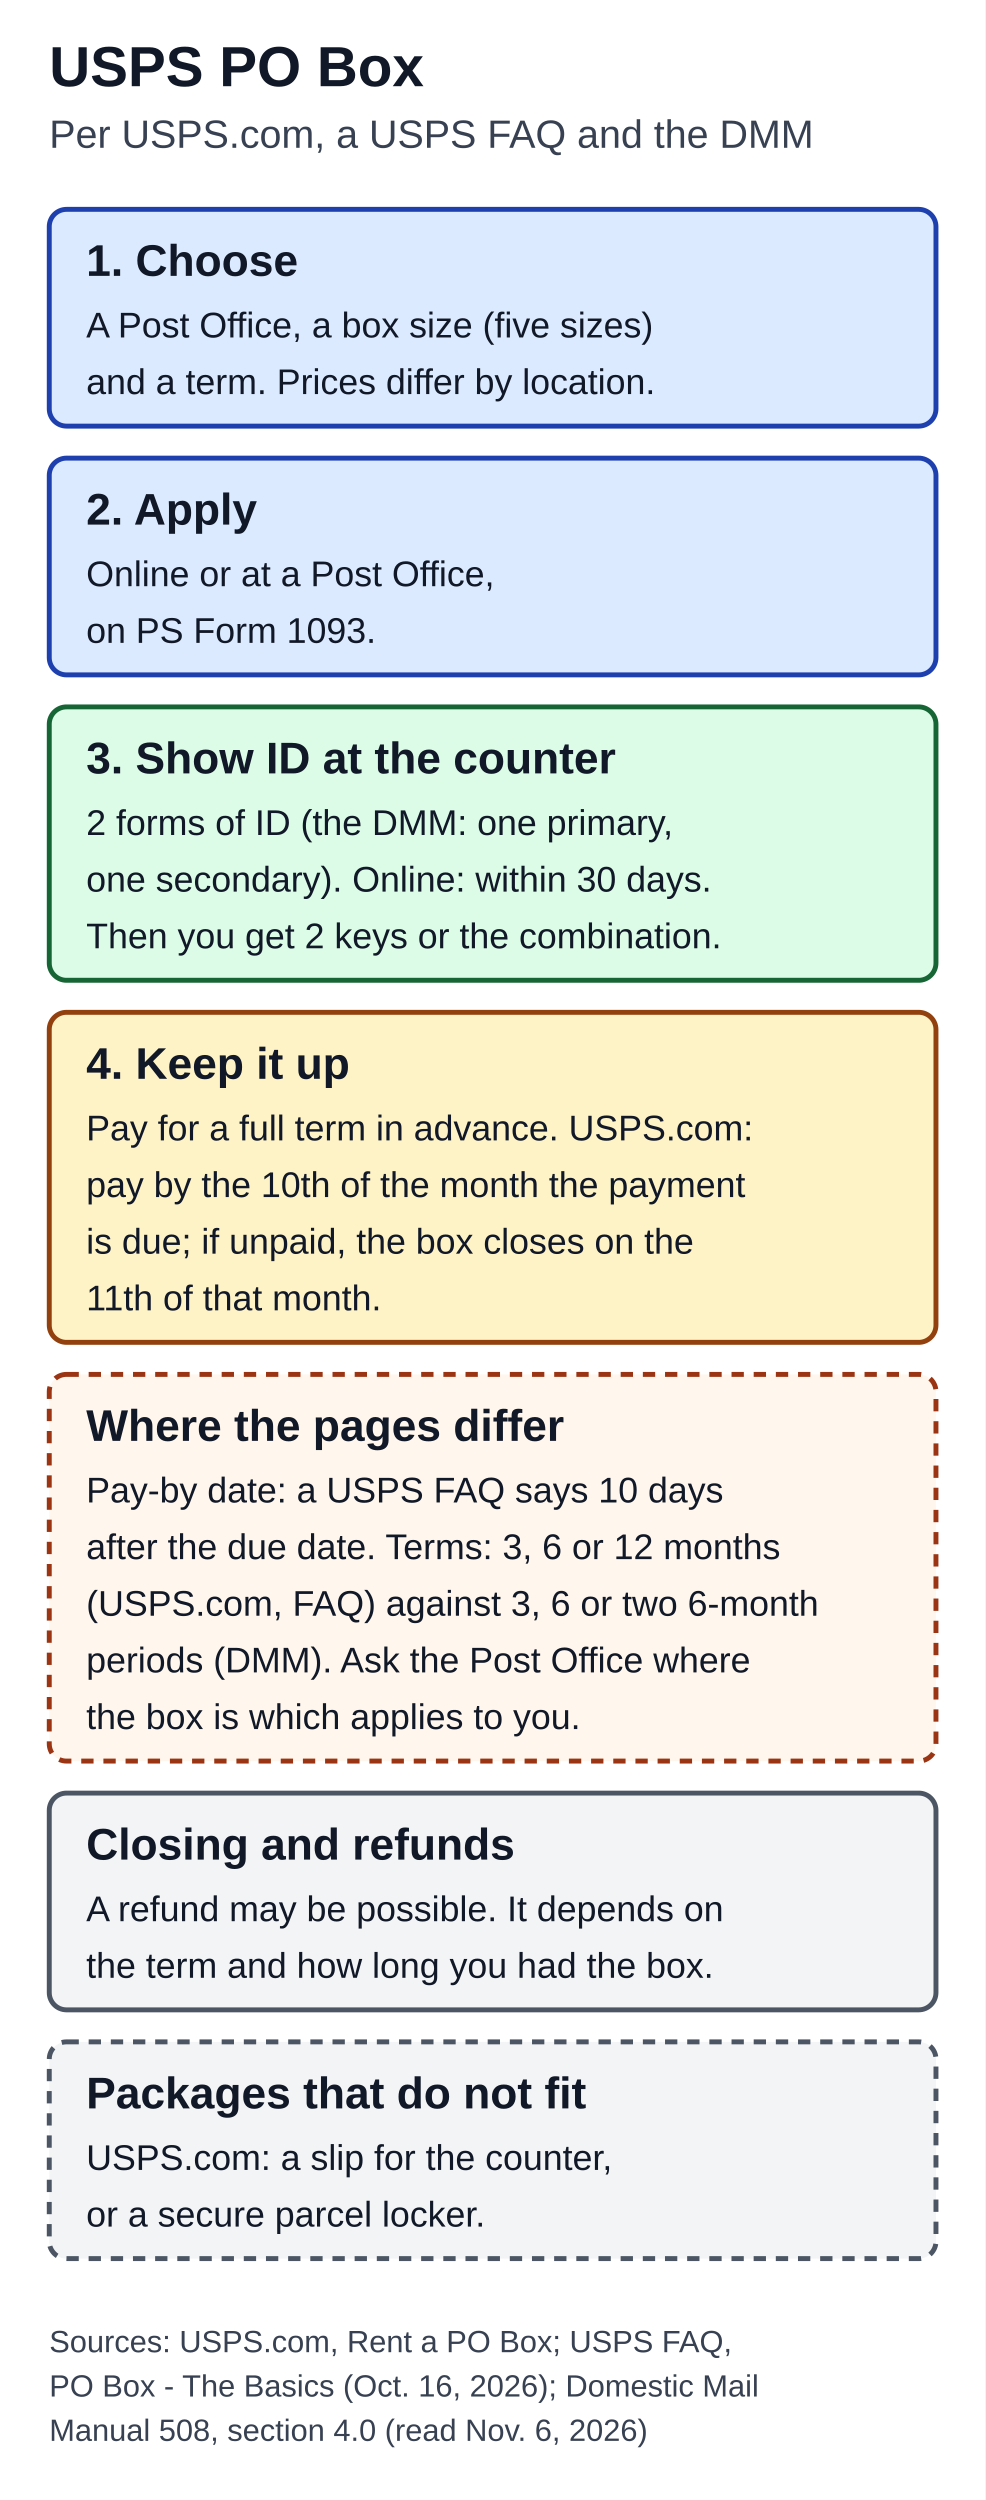
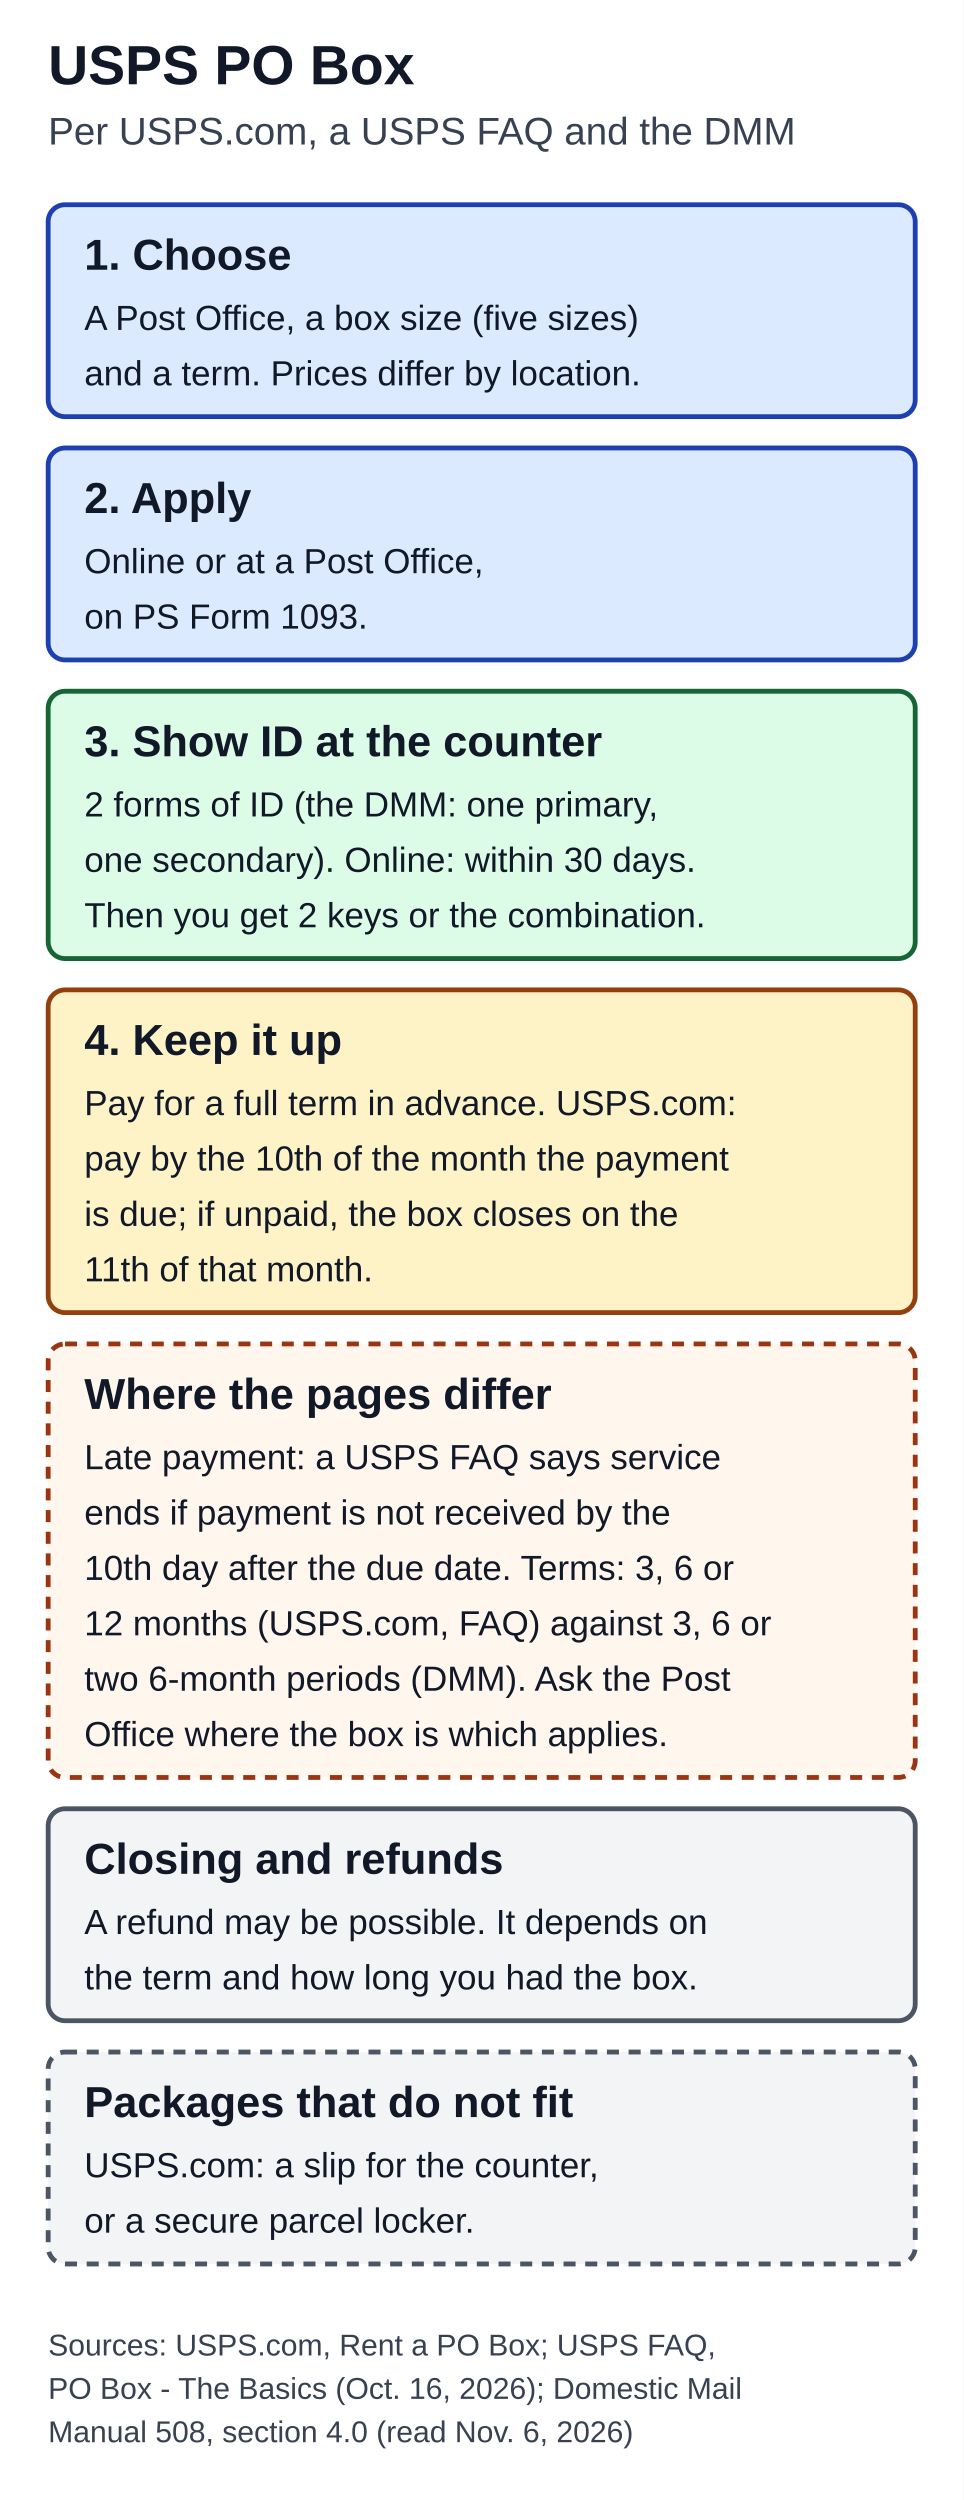
- <svg xmlns="http://www.w3.org/2000/svg" width="800" height="2030" viewBox="0 0 800 2030" font-family="Liberation Sans, Arial, Helvetica, sans-serif">
-   <rect width="800" height="2030" fill="#ffffff" />
+ <svg xmlns="http://www.w3.org/2000/svg" width="800" height="2076" viewBox="0 0 800 2076" font-family="Liberation Sans, Arial, Helvetica, sans-serif">
+   <rect width="800" height="2076" fill="#ffffff" />
  <text x="40" y="70" font-size="46" font-weight="bold" fill="#111827">USPS PO Box</text>
  <text x="40" y="120" font-size="32" fill="#374151">Per USPS.com, a USPS FAQ and the DMM</text>
  <rect x="40" y="170" width="720" height="176" rx="14" fill="#dbeafe" stroke="#1e40af" stroke-width="4" />
  <text x="70" y="224" font-size="36" font-weight="bold" fill="#111827">1. Choose</text>
  <text x="70" y="274" font-size="29" fill="#111827">A Post Office, a box size (five sizes)</text>
  <text x="70" y="320" font-size="29" fill="#111827">and a term. Prices differ by location.</text>
  <rect x="40" y="372" width="720" height="176" rx="14" fill="#dbeafe" stroke="#1e40af" stroke-width="4" />
  <text x="70" y="426" font-size="36" font-weight="bold" fill="#111827">2. Apply</text>
  <text x="70" y="476" font-size="29" fill="#111827">Online or at a Post Office,</text>
  <text x="70" y="522" font-size="29" fill="#111827">on PS Form 1093.</text>
  <rect x="40" y="574" width="720" height="222" rx="14" fill="#dcfce7" stroke="#166534" stroke-width="4" />
  <text x="70" y="628" font-size="36" font-weight="bold" fill="#111827">3. Show ID at the counter</text>
  <text x="70" y="678" font-size="29" fill="#111827">2 forms of ID (the DMM: one primary,</text>
  <text x="70" y="724" font-size="29" fill="#111827">one secondary). Online: within 30 days.</text>
  <text x="70" y="770" font-size="29" fill="#111827">Then you get 2 keys or the combination.</text>
  <rect x="40" y="822" width="720" height="268" rx="14" fill="#fef3c7" stroke="#92400e" stroke-width="4" />
  <text x="70" y="876" font-size="36" font-weight="bold" fill="#111827">4. Keep it up</text>
  <text x="70" y="926" font-size="29" fill="#111827">Pay for a full term in advance. USPS.com:</text>
  <text x="70" y="972" font-size="29" fill="#111827">pay by the 10th of the month the payment</text>
  <text x="70" y="1018" font-size="29" fill="#111827">is due; if unpaid, the box closes on the</text>
  <text x="70" y="1064" font-size="29" fill="#111827">11th of that month.</text>
-   <rect x="40" y="1116" width="720" height="314" rx="14" fill="#fff7ed" stroke="#9a3412" stroke-width="4" stroke-dasharray="10 8" />
+   <rect x="40" y="1116" width="720" height="360" rx="14" fill="#fff7ed" stroke="#9a3412" stroke-width="4" stroke-dasharray="10 8" />
  <text x="70" y="1170" font-size="36" font-weight="bold" fill="#111827">Where the pages differ</text>
-   <text x="70" y="1220" font-size="29" fill="#111827">Pay-by date: a USPS FAQ says 10 days</text>
-   <text x="70" y="1266" font-size="29" fill="#111827">after the due date. Terms: 3, 6 or 12 months</text>
-   <text x="70" y="1312" font-size="29" fill="#111827">(USPS.com, FAQ) against 3, 6 or two 6-month</text>
-   <text x="70" y="1358" font-size="29" fill="#111827">periods (DMM). Ask the Post Office where</text>
-   <text x="70" y="1404" font-size="29" fill="#111827">the box is which applies to you.</text>
-   <rect x="40" y="1456" width="720" height="176" rx="14" fill="#f3f4f6" stroke="#4b5563" stroke-width="4" />
-   <text x="70" y="1510" font-size="36" font-weight="bold" fill="#111827">Closing and refunds</text>
-   <text x="70" y="1560" font-size="29" fill="#111827">A refund may be possible. It depends on</text>
-   <text x="70" y="1606" font-size="29" fill="#111827">the term and how long you had the box.</text>
-   <rect x="40" y="1658" width="720" height="176" rx="14" fill="#f3f4f6" stroke="#4b5563" stroke-width="4" stroke-dasharray="10 8" />
-   <text x="70" y="1712" font-size="36" font-weight="bold" fill="#111827">Packages that do not fit</text>
-   <text x="70" y="1762" font-size="29" fill="#111827">USPS.com: a slip for the counter,</text>
-   <text x="70" y="1808" font-size="29" fill="#111827">or a secure parcel locker.</text>
-   <text x="40" y="1910" font-size="25" fill="#374151">Sources: USPS.com, Rent a PO Box; USPS FAQ,</text>
-   <text x="40" y="1946" font-size="25" fill="#374151">PO Box - The Basics (Oct. 16, 2026); Domestic Mail</text>
-   <text x="40" y="1982" font-size="25" fill="#374151">Manual 508, section 4.0 (read Nov. 6, 2026)</text>
+   <text x="70" y="1220" font-size="29" fill="#111827">Late payment: a USPS FAQ says service</text>
+   <text x="70" y="1266" font-size="29" fill="#111827">ends if payment is not received by the</text>
+   <text x="70" y="1312" font-size="29" fill="#111827">10th day after the due date. Terms: 3, 6 or</text>
+   <text x="70" y="1358" font-size="29" fill="#111827">12 months (USPS.com, FAQ) against 3, 6 or</text>
+   <text x="70" y="1404" font-size="29" fill="#111827">two 6-month periods (DMM). Ask the Post</text>
+   <text x="70" y="1450" font-size="29" fill="#111827">Office where the box is which applies.</text>
+   <rect x="40" y="1502" width="720" height="176" rx="14" fill="#f3f4f6" stroke="#4b5563" stroke-width="4" />
+   <text x="70" y="1556" font-size="36" font-weight="bold" fill="#111827">Closing and refunds</text>
+   <text x="70" y="1606" font-size="29" fill="#111827">A refund may be possible. It depends on</text>
+   <text x="70" y="1652" font-size="29" fill="#111827">the term and how long you had the box.</text>
+   <rect x="40" y="1704" width="720" height="176" rx="14" fill="#f3f4f6" stroke="#4b5563" stroke-width="4" stroke-dasharray="10 8" />
+   <text x="70" y="1758" font-size="36" font-weight="bold" fill="#111827">Packages that do not fit</text>
+   <text x="70" y="1808" font-size="29" fill="#111827">USPS.com: a slip for the counter,</text>
+   <text x="70" y="1854" font-size="29" fill="#111827">or a secure parcel locker.</text>
+   <text x="40" y="1956" font-size="25" fill="#374151">Sources: USPS.com, Rent a PO Box; USPS FAQ,</text>
+   <text x="40" y="1992" font-size="25" fill="#374151">PO Box - The Basics (Oct. 16, 2026); Domestic Mail</text>
+   <text x="40" y="2028" font-size="25" fill="#374151">Manual 508, section 4.0 (read Nov. 6, 2026)</text>
</svg>
